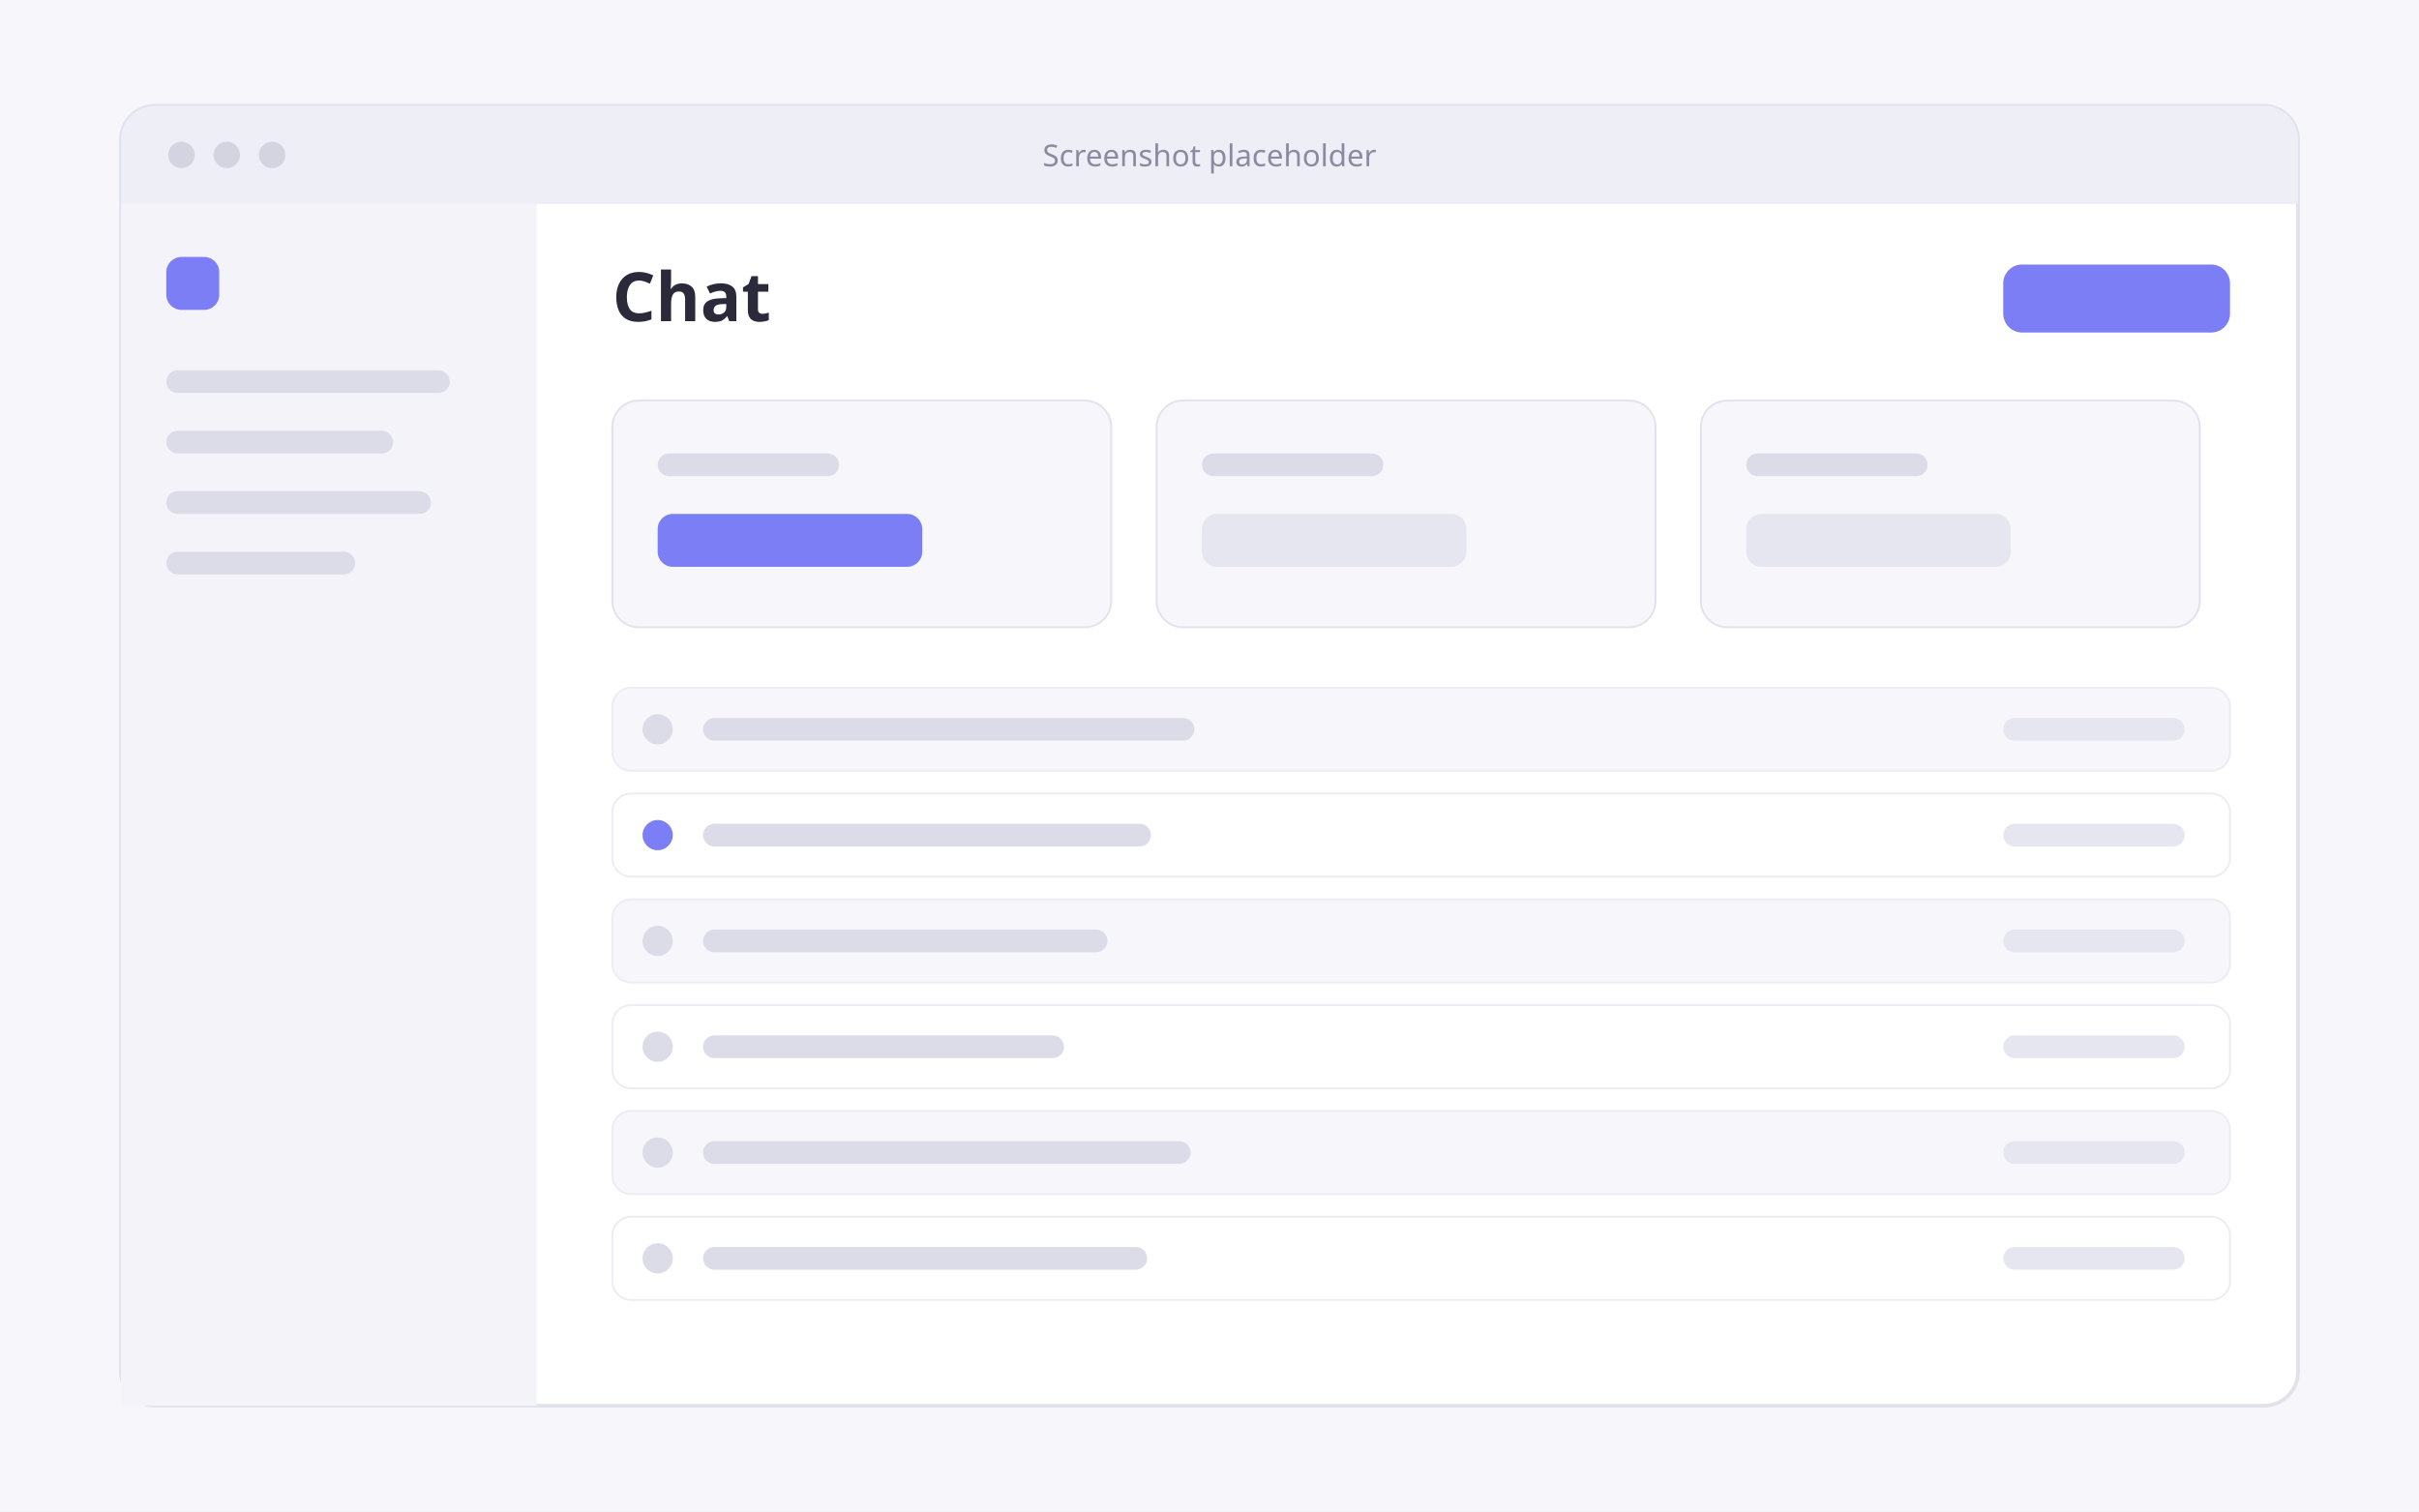
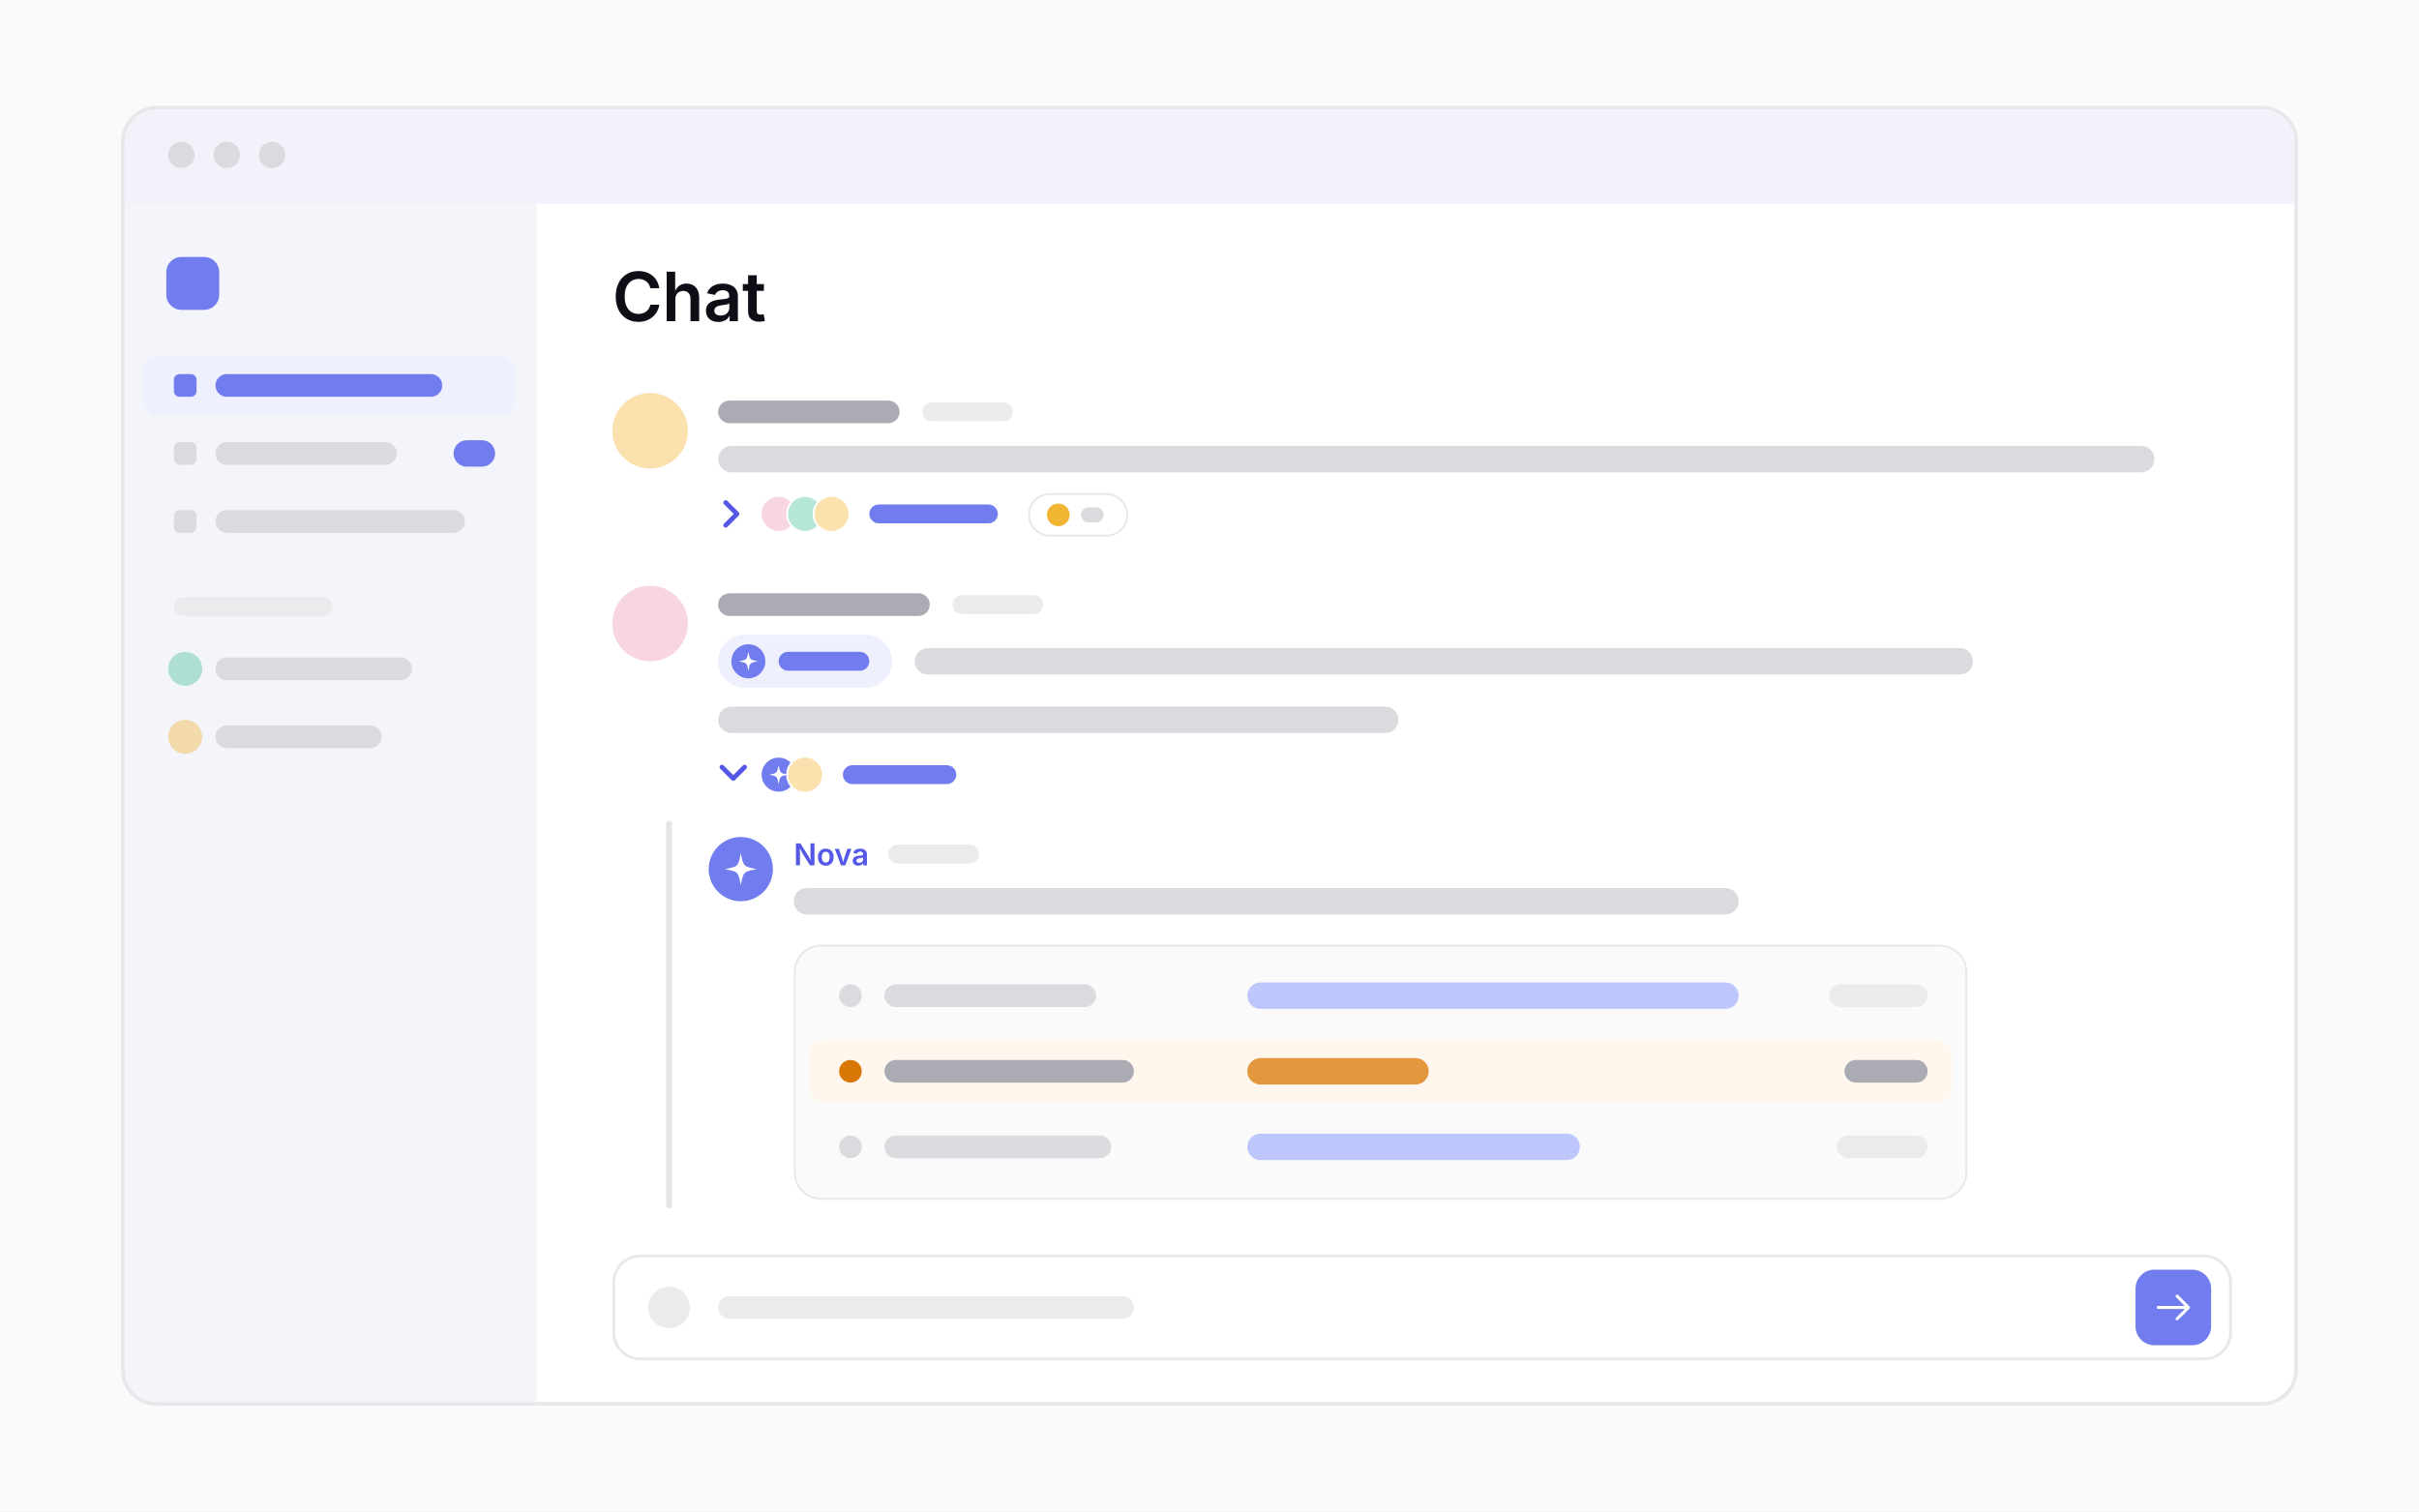
- <svg xmlns="http://www.w3.org/2000/svg" width="1280" height="800" viewBox="0 0 1280 800" role="img" aria-label="Chat screenshot placeholder">
-   <rect width="1280" height="800" fill="#f6f6fb" />
-   <rect x="64" y="56" width="1152" height="688" rx="18" fill="#ffffff" stroke="#e2e2ec" stroke-width="2" />
-   <path d="M64 74a18 18 0 0 1 18-18h1116a18 18 0 0 1 18 18v34H64z" fill="#eeeef6" />
-   <circle cx="96" cy="82" r="7" fill="#d4d4e0" />
-   <circle cx="120" cy="82" r="7" fill="#d4d4e0" />
-   <circle cx="144" cy="82" r="7" fill="#d4d4e0" />
-   <text x="640" y="88" text-anchor="middle" font-family="system-ui, sans-serif" font-size="16" fill="#8a8aa0">Screenshot placeholder</text>
-   <rect x="64" y="108" width="220" height="636" fill="#f3f3f9" />
-   <rect x="88" y="136" width="28" height="28" rx="8" fill="#7b7ef5" />
-   <rect x="88" y="196" width="150" height="12" rx="6" fill="#dcdce8" />
-   <rect x="88" y="228" width="120" height="12" rx="6" fill="#dcdce8" />
-   <rect x="88" y="260" width="140" height="12" rx="6" fill="#dcdce8" />
-   <rect x="88" y="292" width="100" height="12" rx="6" fill="#dcdce8" />
-   <text x="324" y="170" font-family="system-ui, sans-serif" font-size="36" font-weight="600" fill="#2a2a3a">Chat</text>
-   <rect x="1060" y="140" width="120" height="36" rx="10" fill="#7b7ef5" />
-   <rect x="324" y="212" width="264" height="120" rx="14" fill="#f6f6fb" stroke="#e2e2ec" />
-   <rect x="348" y="240" width="96" height="12" rx="6" fill="#dcdce8" />
-   <rect x="348" y="272" width="140" height="28" rx="8" fill="#7b7ef5" />
-   <rect x="612" y="212" width="264" height="120" rx="14" fill="#f6f6fb" stroke="#e2e2ec" />
-   <rect x="636" y="240" width="96" height="12" rx="6" fill="#dcdce8" />
-   <rect x="636" y="272" width="140" height="28" rx="8" fill="#e6e6f0" />
-   <rect x="900" y="212" width="264" height="120" rx="14" fill="#f6f6fb" stroke="#e2e2ec" />
-   <rect x="924" y="240" width="96" height="12" rx="6" fill="#dcdce8" />
-   <rect x="924" y="272" width="140" height="28" rx="8" fill="#e6e6f0" />
-   <rect x="324" y="364" width="856" height="44" rx="10" fill="#f6f6fb" stroke="#ececf4" />
-   <circle cx="348" cy="386" r="8" fill="#dcdce8" />
-   <rect x="372" y="380" width="260" height="12" rx="6" fill="#dcdce8" />
-   <rect x="1060" y="380" width="96" height="12" rx="6" fill="#e6e6f0" />
-   <rect x="324" y="420" width="856" height="44" rx="10" fill="#ffffff" stroke="#ececf4" />
-   <circle cx="348" cy="442" r="8" fill="#7b7ef5" />
-   <rect x="372" y="436" width="237" height="12" rx="6" fill="#dcdce8" />
-   <rect x="1060" y="436" width="96" height="12" rx="6" fill="#e6e6f0" />
-   <rect x="324" y="476" width="856" height="44" rx="10" fill="#f6f6fb" stroke="#ececf4" />
-   <circle cx="348" cy="498" r="8" fill="#dcdce8" />
-   <rect x="372" y="492" width="214" height="12" rx="6" fill="#dcdce8" />
-   <rect x="1060" y="492" width="96" height="12" rx="6" fill="#e6e6f0" />
-   <rect x="324" y="532" width="856" height="44" rx="10" fill="#ffffff" stroke="#ececf4" />
-   <circle cx="348" cy="554" r="8" fill="#dcdce8" />
-   <rect x="372" y="548" width="191" height="12" rx="6" fill="#dcdce8" />
-   <rect x="1060" y="548" width="96" height="12" rx="6" fill="#e6e6f0" />
-   <rect x="324" y="588" width="856" height="44" rx="10" fill="#f6f6fb" stroke="#ececf4" />
-   <circle cx="348" cy="610" r="8" fill="#dcdce8" />
-   <rect x="372" y="604" width="258" height="12" rx="6" fill="#dcdce8" />
-   <rect x="1060" y="604" width="96" height="12" rx="6" fill="#e6e6f0" />
-   <rect x="324" y="644" width="856" height="44" rx="10" fill="#ffffff" stroke="#ececf4" />
-   <circle cx="348" cy="666" r="8" fill="#dcdce8" />
-   <rect x="372" y="660" width="235" height="12" rx="6" fill="#dcdce8" />
-   <rect x="1060" y="660" width="96" height="12" rx="6" fill="#e6e6f0" />
+ <svg xmlns="http://www.w3.org/2000/svg" viewBox="0 0 1280 800" role="img" aria-label="Illustration of a Box chat room: in the sidebar the team's rooms and direct messages; in the room, a teammate asks the Box's agent, Nova, a question, and Nova answers in a thread under the message with a short list that flags one customer." width="1280" height="800">
+   <rect width="1280" height="800" fill="#fafafa" stroke="none" />
+   <rect x="65" y="57" width="1150" height="686" rx="18" stroke-width="2px" fill="#ffffff" stroke="#e8e8ec" />
+   <path d="M66 75a17 17 0 0 1 17-17h1114a17 17 0 0 1 17 17v33H66z" fill="#f1f2fa" stroke="none" />
+   <circle cx="96" cy="82" r="7" fill="#dbdbdf" stroke="none" />
+   <circle cx="120" cy="82" r="7" fill="#dbdbdf" stroke="none" />
+   <circle cx="144" cy="82" r="7" fill="#dbdbdf" stroke="none" />
+   <path d="M66 108h218v634H83a17 17 0 0 1-17-17z" fill="#f4f5fa" stroke="none" />
+   <rect x="88" y="136" width="28" height="28" rx="8" fill="#717dee" stroke="none" />
+   <g fill="#000000" stroke="none">
+     <g fill="#000000" stroke="none">
+       <rect x="76" y="188" width="196" height="32" rx="8" fill="#eef0fe" stroke="none" />
+       <rect x="92" y="198" width="12" height="12" rx="3" fill="#717dee" stroke="none" />
+       <rect x="114" y="198" width="120" height="12" rx="6" fill="#717dee" stroke="none" />
+     </g>
+     <g fill="#000000" stroke="none">
+       <rect x="92" y="234" width="12" height="12" rx="3" fill="#dbdbdf" stroke="none" />
+       <rect x="114" y="234" width="96" height="12" rx="6" fill="#dbdbdf" stroke="none" />
+       <rect x="240" y="233" width="22" height="14" rx="7" fill="#717dee" stroke="none" />
+     </g>
+     <g fill="#000000" stroke="none">
+       <rect x="92" y="270" width="12" height="12" rx="3" fill="#dbdbdf" stroke="none" />
+       <rect x="114" y="270" width="132" height="12" rx="6" fill="#dbdbdf" stroke="none" />
+     </g>
+     <rect x="92" y="316" width="84" height="10" rx="5" fill="#ebebed" stroke="none" />
+     <g fill="#000000" stroke="none">
+       <circle cx="98" cy="354" r="9" fill="#1baf7a" stroke="none" fill-opacity="0.32" />
+       <rect x="114" y="348" width="104" height="12" rx="6" fill="#dbdbdf" stroke="none" />
+     </g>
+     <g fill="#000000" stroke="none">
+       <circle cx="98" cy="390" r="9" fill="#eda100" stroke="none" fill-opacity="0.32" />
+       <rect x="114" y="384" width="88" height="12" rx="6" fill="#dbdbdf" stroke="none" />
+     </g>
+   </g>
+   <text x="324" y="170" font-size="36px" font-weight="600" letter-spacing="-0.18px" fill="#0e0e16" stroke="none" font-family="Inter, system-ui, -apple-system, sans-serif">Chat</text>
+   <g transform="translate(220 0)" fill="#000000" stroke="none">
+     <circle cx="124" cy="228" r="20" fill="#eda100" stroke="none" fill-opacity="0.32" />
+     <rect x="160" y="212" width="96" height="12" rx="6" fill="#ababb4" stroke="none" />
+     <rect x="268" y="213" width="48" height="10" rx="5" fill="#ebebed" stroke="none" />
+     <rect x="160" y="236" width="760" height="14" rx="7" fill="#dbdbdf" stroke="none" />
+     <path d="M164 266l6 6-6 6" fill="none" stroke="#5558e6" stroke-width="2.5px" stroke-linecap="round" stroke-linejoin="round" />
+     <circle cx="192" cy="272" r="10" fill="#ffffff" stroke="none" />
+     <circle cx="192" cy="272" r="9" fill="#e87ba4" stroke="none" fill-opacity="0.32" />
+     <circle cx="206" cy="272" r="10" fill="#ffffff" stroke="none" />
+     <circle cx="206" cy="272" r="9" fill="#1baf7a" stroke="none" fill-opacity="0.32" />
+     <circle cx="220" cy="272" r="10" fill="#ffffff" stroke="none" />
+     <circle cx="220" cy="272" r="9" fill="#eda100" stroke="none" fill-opacity="0.32" />
+     <rect x="240" y="267" width="68" height="10" rx="5" fill="#717dee" stroke="none" />
+     <rect x="324.5" y="261.5" width="52" height="22" rx="11" fill="#ffffff" stroke="#e8e8ec" stroke-width="1px" />
+     <circle cx="340" cy="272.5" r="6" opacity="0.8" fill="#eda100" stroke="none" />
+     <rect x="352" y="268.5" width="12" height="8" rx="4" fill="#dbdbdf" stroke="none" />
+     <circle cx="124" cy="330" r="20" fill="#e87ba4" stroke="none" fill-opacity="0.32" />
+     <rect x="160" y="314" width="112" height="12" rx="6" fill="#ababb4" stroke="none" />
+     <rect x="284" y="315" width="48" height="10" rx="5" fill="#ebebed" stroke="none" />
+     <rect x="160" y="336" width="92" height="28" rx="14" fill="#eef0fe" stroke="none" />
+     <circle cx="176" cy="350" r="9" fill="#717dee" stroke="none" />
+     <path d="M0 -5C0.8 -0.8 0.8 -0.8 5 0C0.8 0.8 0.8 0.8 0 5C-0.8 0.8 -0.8 0.8 -5 0C-0.8 -0.8 -0.8 -0.8 0 -5Z" transform="translate(176 350)" fill="#ffffff" stroke="none" />
+     <rect x="192" y="345" width="48" height="10" rx="5" fill="#717dee" stroke="none" />
+     <rect x="264" y="343" width="560" height="14" rx="7" fill="#dbdbdf" stroke="none" />
+     <rect x="160" y="374" width="360" height="14" rx="7" fill="#dbdbdf" stroke="none" />
+     <path d="M162 406l6 6 6-6" fill="none" stroke="#5558e6" stroke-width="2.5px" stroke-linecap="round" stroke-linejoin="round" />
+     <circle cx="192" cy="410" r="10" fill="#ffffff" stroke="none" />
+     <circle cx="192" cy="410" r="9" fill="#717dee" stroke="none" />
+     <path d="M0 -5C0.8 -0.8 0.8 -0.8 5 0C0.8 0.8 0.8 0.8 0 5C-0.8 0.8 -0.8 0.8 -5 0C-0.8 -0.8 -0.8 -0.8 0 -5Z" transform="translate(192 410)" fill="#ffffff" stroke="none" />
+     <circle cx="206" cy="410" r="10" fill="#ffffff" stroke="none" />
+     <circle cx="206" cy="410" r="9" fill="#eda100" stroke="none" fill-opacity="0.32" />
+     <rect x="226" y="405" width="60" height="10" rx="5" fill="#717dee" stroke="none" />
+     <line x1="134" y1="436" x2="134" y2="638" stroke-width="3px" stroke-linecap="round" fill="none" stroke="#e5e5e8" />
+     <circle cx="172" cy="460" r="17" fill="#717dee" stroke="none" />
+     <path d="M0 -8.5C1.36 -1.36 1.36 -1.36 8.5 0C1.36 1.36 1.36 1.36 0 8.5C-1.36 1.36 -1.36 1.36 -8.5 0C-1.36 -1.36 -1.36 -1.36 0 -8.5Z" transform="translate(172 460)" fill="#ffffff" stroke="none" />
+     <text x="200" y="458" font-size="16px" font-weight="600" fill="#5558e6" stroke="none" font-family="Inter, system-ui, -apple-system, sans-serif" letter-spacing="-0.08px">Nova</text>
+     <rect x="250" y="447" width="48" height="10" rx="5" fill="#ebebed" stroke="none" />
+     <rect x="200" y="470" width="500" height="14" rx="7" fill="#dbdbdf" stroke="none" />
+     <rect x="200.5" y="500.5" width="620" height="134" rx="14" fill="#fafafa" stroke="#e8e8ec" stroke-width="1px" />
+     <g fill="#000000" stroke="none">
+       <circle cx="230" cy="527" r="6" fill="#dbdbdf" stroke="none" />
+       <rect x="248" y="521" width="112" height="12" rx="6" fill="#dbdbdf" stroke="none" />
+       <rect x="440" y="520" width="260" height="14" rx="7" opacity="1" fill="#bdc7fb" stroke="none" />
+       <rect x="748" y="521" width="52" height="12" rx="6" fill="#ebebed" stroke="none" />
+     </g>
+     <g fill="#000000" stroke="none">
+       <rect x="208" y="550" width="605" height="34" rx="9" fill="#fff7ed" stroke="none" />
+       <circle cx="230" cy="567" r="6" fill="#d97706" stroke="none" />
+       <rect x="248" y="561" width="132" height="12" rx="6" fill="#ababb4" stroke="none" />
+       <rect x="440" y="560" width="96" height="14" rx="7" opacity="0.75" fill="#d97706" stroke="none" />
+       <rect x="756" y="561" width="44" height="12" rx="6" fill="#ababb4" stroke="none" />
+     </g>
+     <g fill="#000000" stroke="none">
+       <circle cx="230" cy="607" r="6" fill="#dbdbdf" stroke="none" />
+       <rect x="248" y="601" width="120" height="12" rx="6" fill="#dbdbdf" stroke="none" />
+       <rect x="440" y="600" width="176" height="14" rx="7" opacity="1" fill="#bdc7fb" stroke="none" />
+       <rect x="752" y="601" width="48" height="12" rx="6" fill="#ebebed" stroke="none" />
+     </g>
+   </g>
+   <rect x="324.75" y="664.75" width="855.5" height="54.5" rx="14" stroke-width="1.5px" fill="#ffffff" stroke="#e8e8ec" />
+   <circle cx="354" cy="692" r="11" fill="#ebebed" stroke="none" />
+   <rect x="380" y="686" width="220" height="12" rx="6" fill="#ebebed" stroke="none" />
+   <rect x="1130" y="672" width="40" height="40" rx="10" fill="#717dee" stroke="none" />
+   <path d="M1142 692h16m-6-6 6 6-6 6" stroke-width="1.6px" stroke-linecap="round" stroke-linejoin="round" fill="none" stroke="#ffffff" />
</svg>
